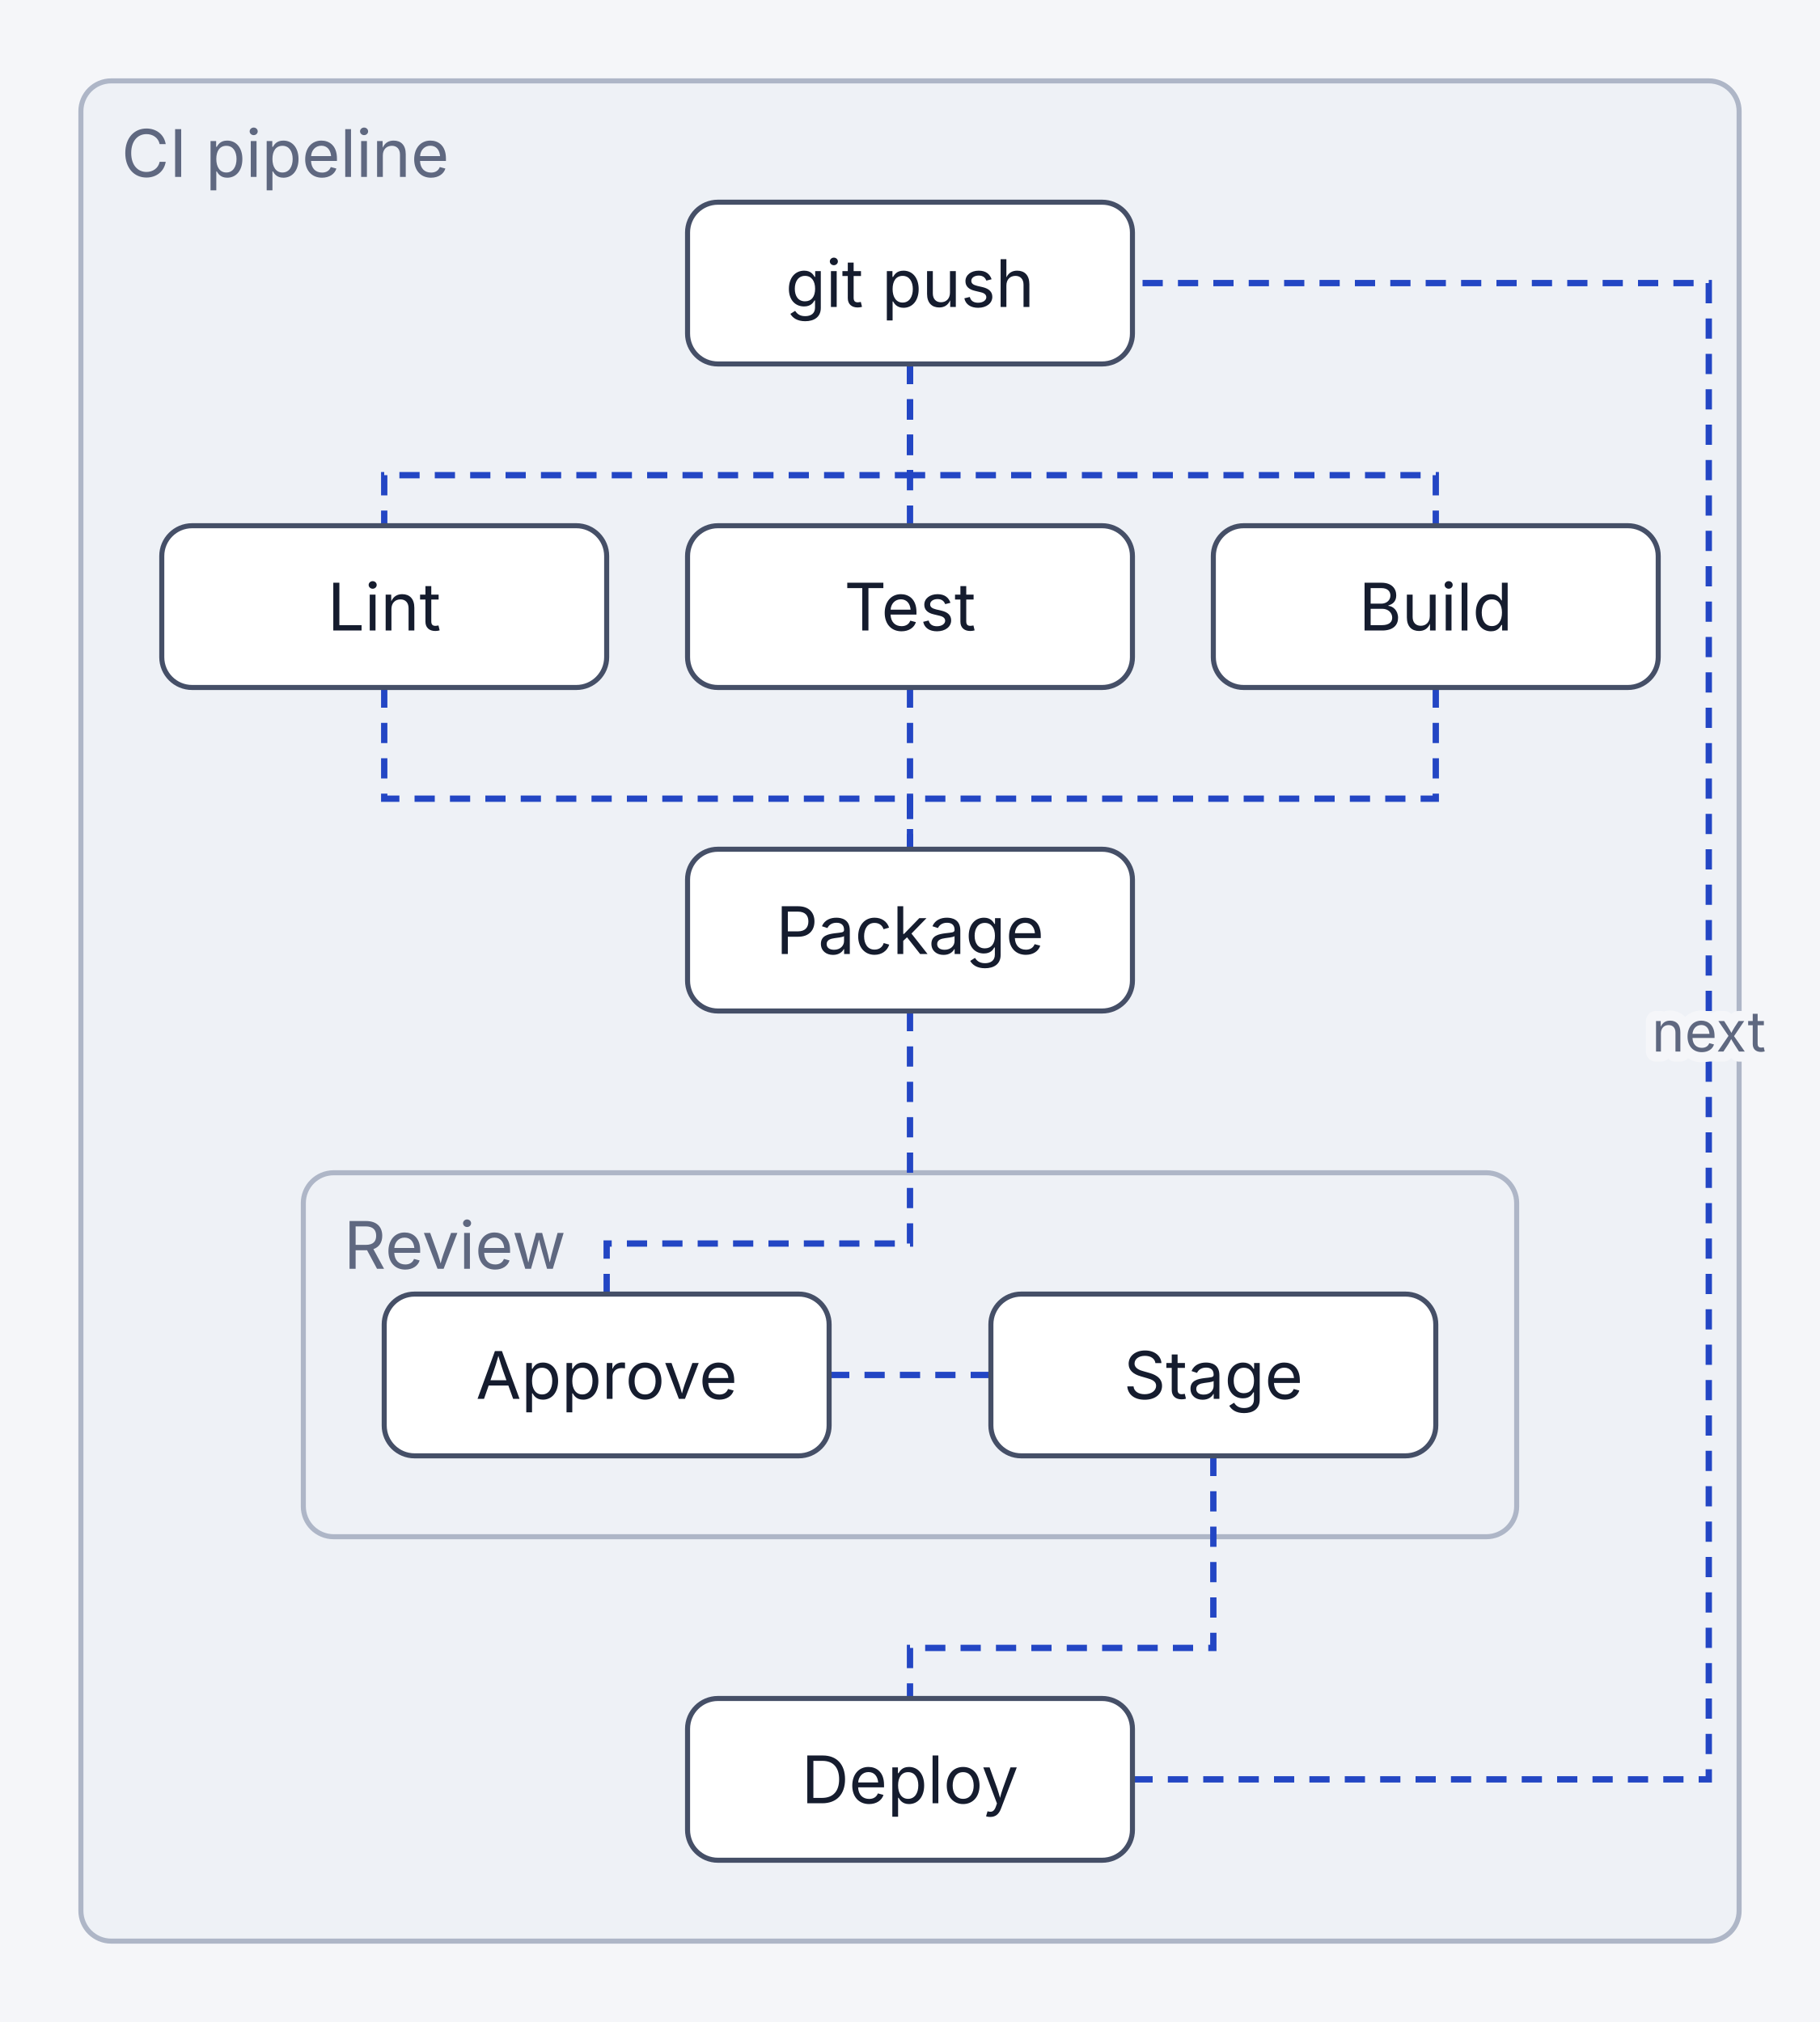
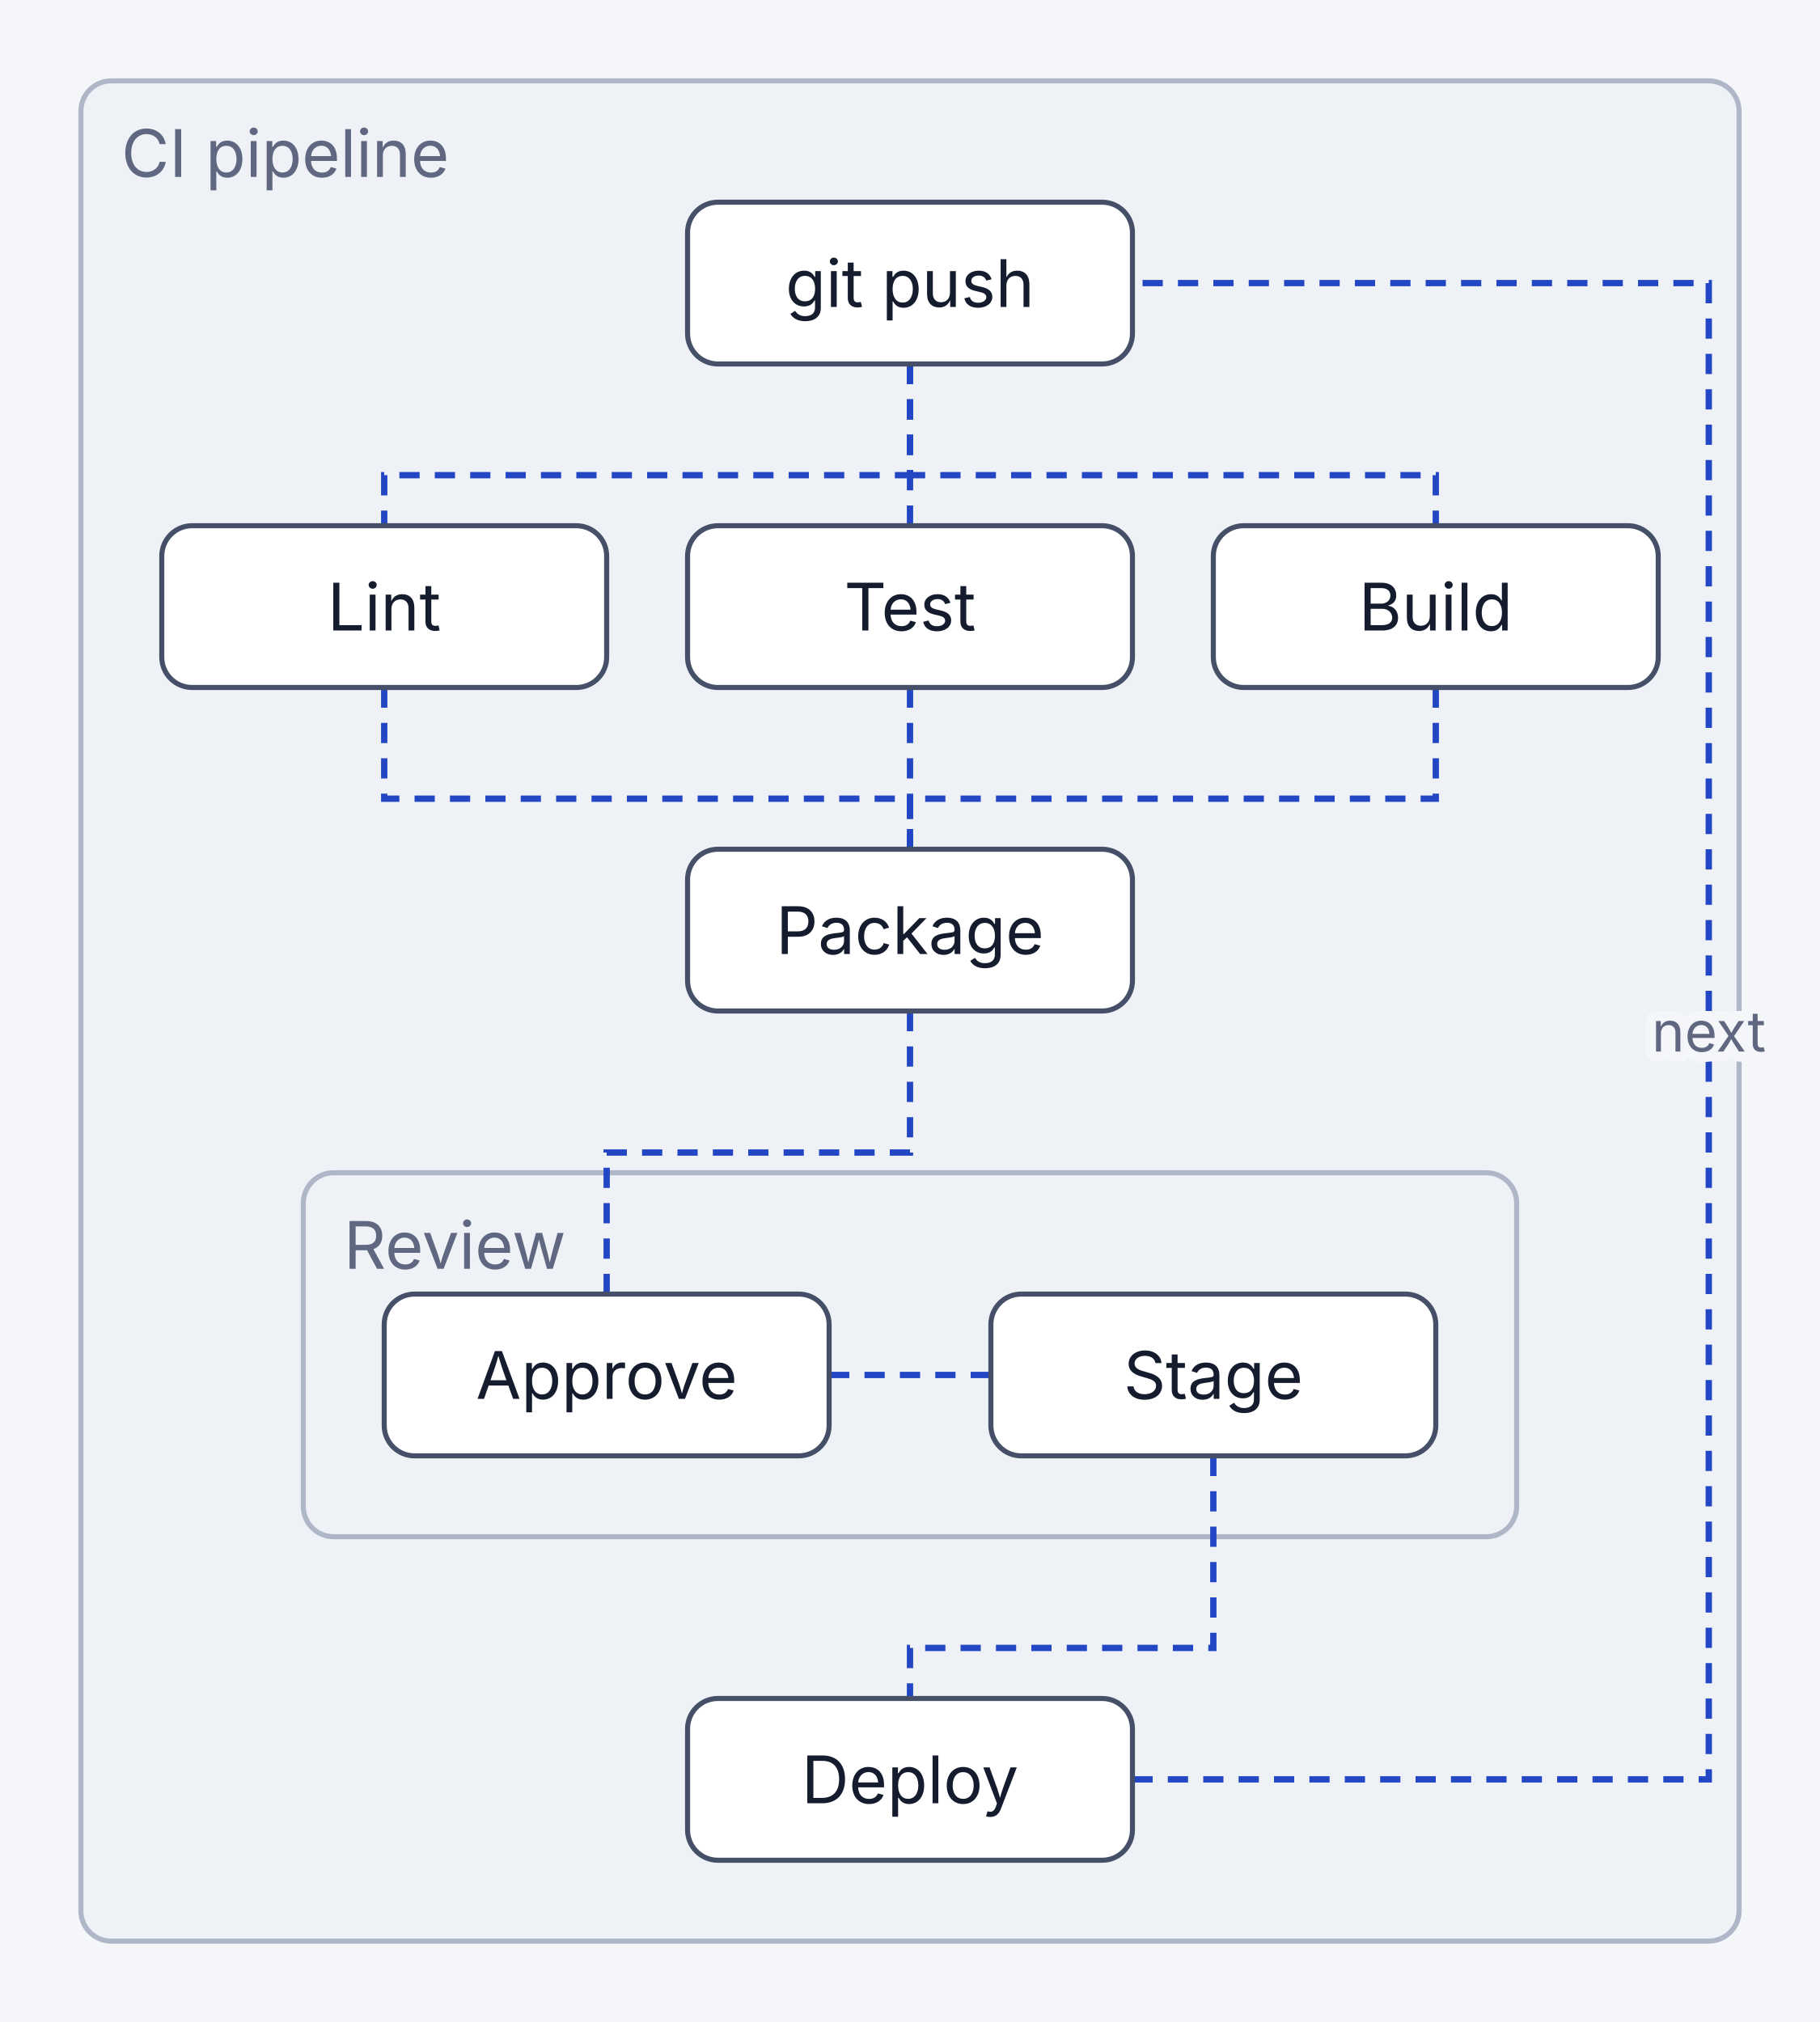
<svg xmlns="http://www.w3.org/2000/svg" viewBox="-16 -16 360 400" width="360" height="400" role="img" font-family="system-ui, -apple-system, 'Segoe UI', sans-serif" font-size="13">
  <rect class="ireko-background" x="-16" y="-16" width="360" height="400" fill="#f5f6f9" />
  <g class="ireko-containers">
    <g class="ireko-container" data-id="ci">
      <rect x="0" y="0" width="328" height="368" rx="6" fill="#eef1f6" stroke="#aeb6c7" />
      <text x="8" y="19" font-size="13" fill="#5f6880">CI pipeline</text>
    </g>
    <g class="ireko-container" data-id="review">
      <rect x="44" y="216" width="240" height="72" rx="6" fill="#eef1f6" stroke="#aeb6c7" />
      <text x="52" y="235" font-size="13" fill="#5f6880">Review</text>
    </g>
  </g>
  <g class="ireko-edges" fill="none">
    <polyline class="ireko-edge" data-id="edge-0" points="164,56 164,78 60,78 60,88" stroke="#2346c4" stroke-width="1.25" stroke-dasharray="4 3" />
    <polyline class="ireko-edge" data-id="edge-1" points="164,56 164,88" stroke="#2346c4" stroke-width="1.25" stroke-dasharray="4 3" />
    <polyline class="ireko-edge" data-id="edge-2" points="164,56 164,78 268,78 268,88" stroke="#2346c4" stroke-width="1.25" stroke-dasharray="4 3" />
    <polyline class="ireko-edge" data-id="edge-3" points="60,120 60,142 164,142 164,152" stroke="#2346c4" stroke-width="1.25" stroke-dasharray="4 3" />
    <polyline class="ireko-edge" data-id="edge-4" points="164,120 164,152" stroke="#2346c4" stroke-width="1.25" stroke-dasharray="4 3" />
    <polyline class="ireko-edge" data-id="edge-5" points="268,120 268,142 164,142 164,152" stroke="#2346c4" stroke-width="1.25" stroke-dasharray="4 3" />
-     <polyline class="ireko-edge" data-id="edge-6" points="164,184 164,230 104,230 104,240" stroke="#2346c4" stroke-width="1.25" stroke-dasharray="4 3" />
+     <polyline class="ireko-edge" data-id="edge-6" points="164,184 164,212 104,212 104,240" stroke="#2346c4" stroke-width="1.25" stroke-dasharray="4 3" />
    <polyline class="ireko-edge" data-id="edge-7" points="148,256 180,256" stroke="#2346c4" stroke-width="1.25" stroke-dasharray="4 3" />
    <polyline class="ireko-edge" data-id="edge-8" points="224,272 224,310 164,310 164,320" stroke="#2346c4" stroke-width="1.25" stroke-dasharray="4 3" />
    <polyline class="ireko-edge" data-id="edge-9" points="208,336 322,336 322,40 208,40" stroke="#2346c4" stroke-width="1.25" stroke-dasharray="4 3" />
  </g>
  <g class="ireko-nodes">
    <g class="ireko-node" data-id="push">
      <rect x="120" y="24" width="88" height="32" rx="6" fill="#ffffff" stroke="#454f67" />
      <text x="164" y="40" font-size="13" text-anchor="middle" dominant-baseline="central" fill="#151c2e">git push</text>
    </g>
    <g class="ireko-node" data-id="lint">
      <rect x="16" y="88" width="88" height="32" rx="6" fill="#ffffff" stroke="#454f67" />
      <text x="60" y="104" font-size="13" text-anchor="middle" dominant-baseline="central" fill="#151c2e">Lint</text>
    </g>
    <g class="ireko-node" data-id="test">
      <rect x="120" y="88" width="88" height="32" rx="6" fill="#ffffff" stroke="#454f67" />
      <text x="164" y="104" font-size="13" text-anchor="middle" dominant-baseline="central" fill="#151c2e">Test</text>
    </g>
    <g class="ireko-node" data-id="build">
      <rect x="224" y="88" width="88" height="32" rx="6" fill="#ffffff" stroke="#454f67" />
      <text x="268" y="104" font-size="13" text-anchor="middle" dominant-baseline="central" fill="#151c2e">Build</text>
    </g>
    <g class="ireko-node" data-id="pack">
      <rect x="120" y="152" width="88" height="32" rx="6" fill="#ffffff" stroke="#454f67" />
      <text x="164" y="168" font-size="13" text-anchor="middle" dominant-baseline="central" fill="#151c2e">Package</text>
    </g>
    <g class="ireko-node" data-id="approve">
      <rect x="60" y="240" width="88" height="32" rx="6" fill="#ffffff" stroke="#454f67" />
      <text x="104" y="256" font-size="13" text-anchor="middle" dominant-baseline="central" fill="#151c2e">Approve</text>
    </g>
    <g class="ireko-node" data-id="stage">
      <rect x="180" y="240" width="88" height="32" rx="6" fill="#ffffff" stroke="#454f67" />
      <text x="224" y="256" font-size="13" text-anchor="middle" dominant-baseline="central" fill="#151c2e">Stage</text>
    </g>
    <g class="ireko-node" data-id="deploy">
      <rect x="120" y="320" width="88" height="32" rx="6" fill="#ffffff" stroke="#454f67" />
      <text x="164" y="336" font-size="13" text-anchor="middle" dominant-baseline="central" fill="#151c2e">Deploy</text>
    </g>
  </g>
  <g class="ireko-edge-labels" text-anchor="middle" dominant-baseline="central" fill="#5f6880" stroke="#f5f6f9" stroke-width="4" stroke-linejoin="round" paint-order="stroke">
    <text class="ireko-edge-label" data-id="edge-9" x="322" y="188" font-size="11.05">next</text>
  </g>
</svg>
